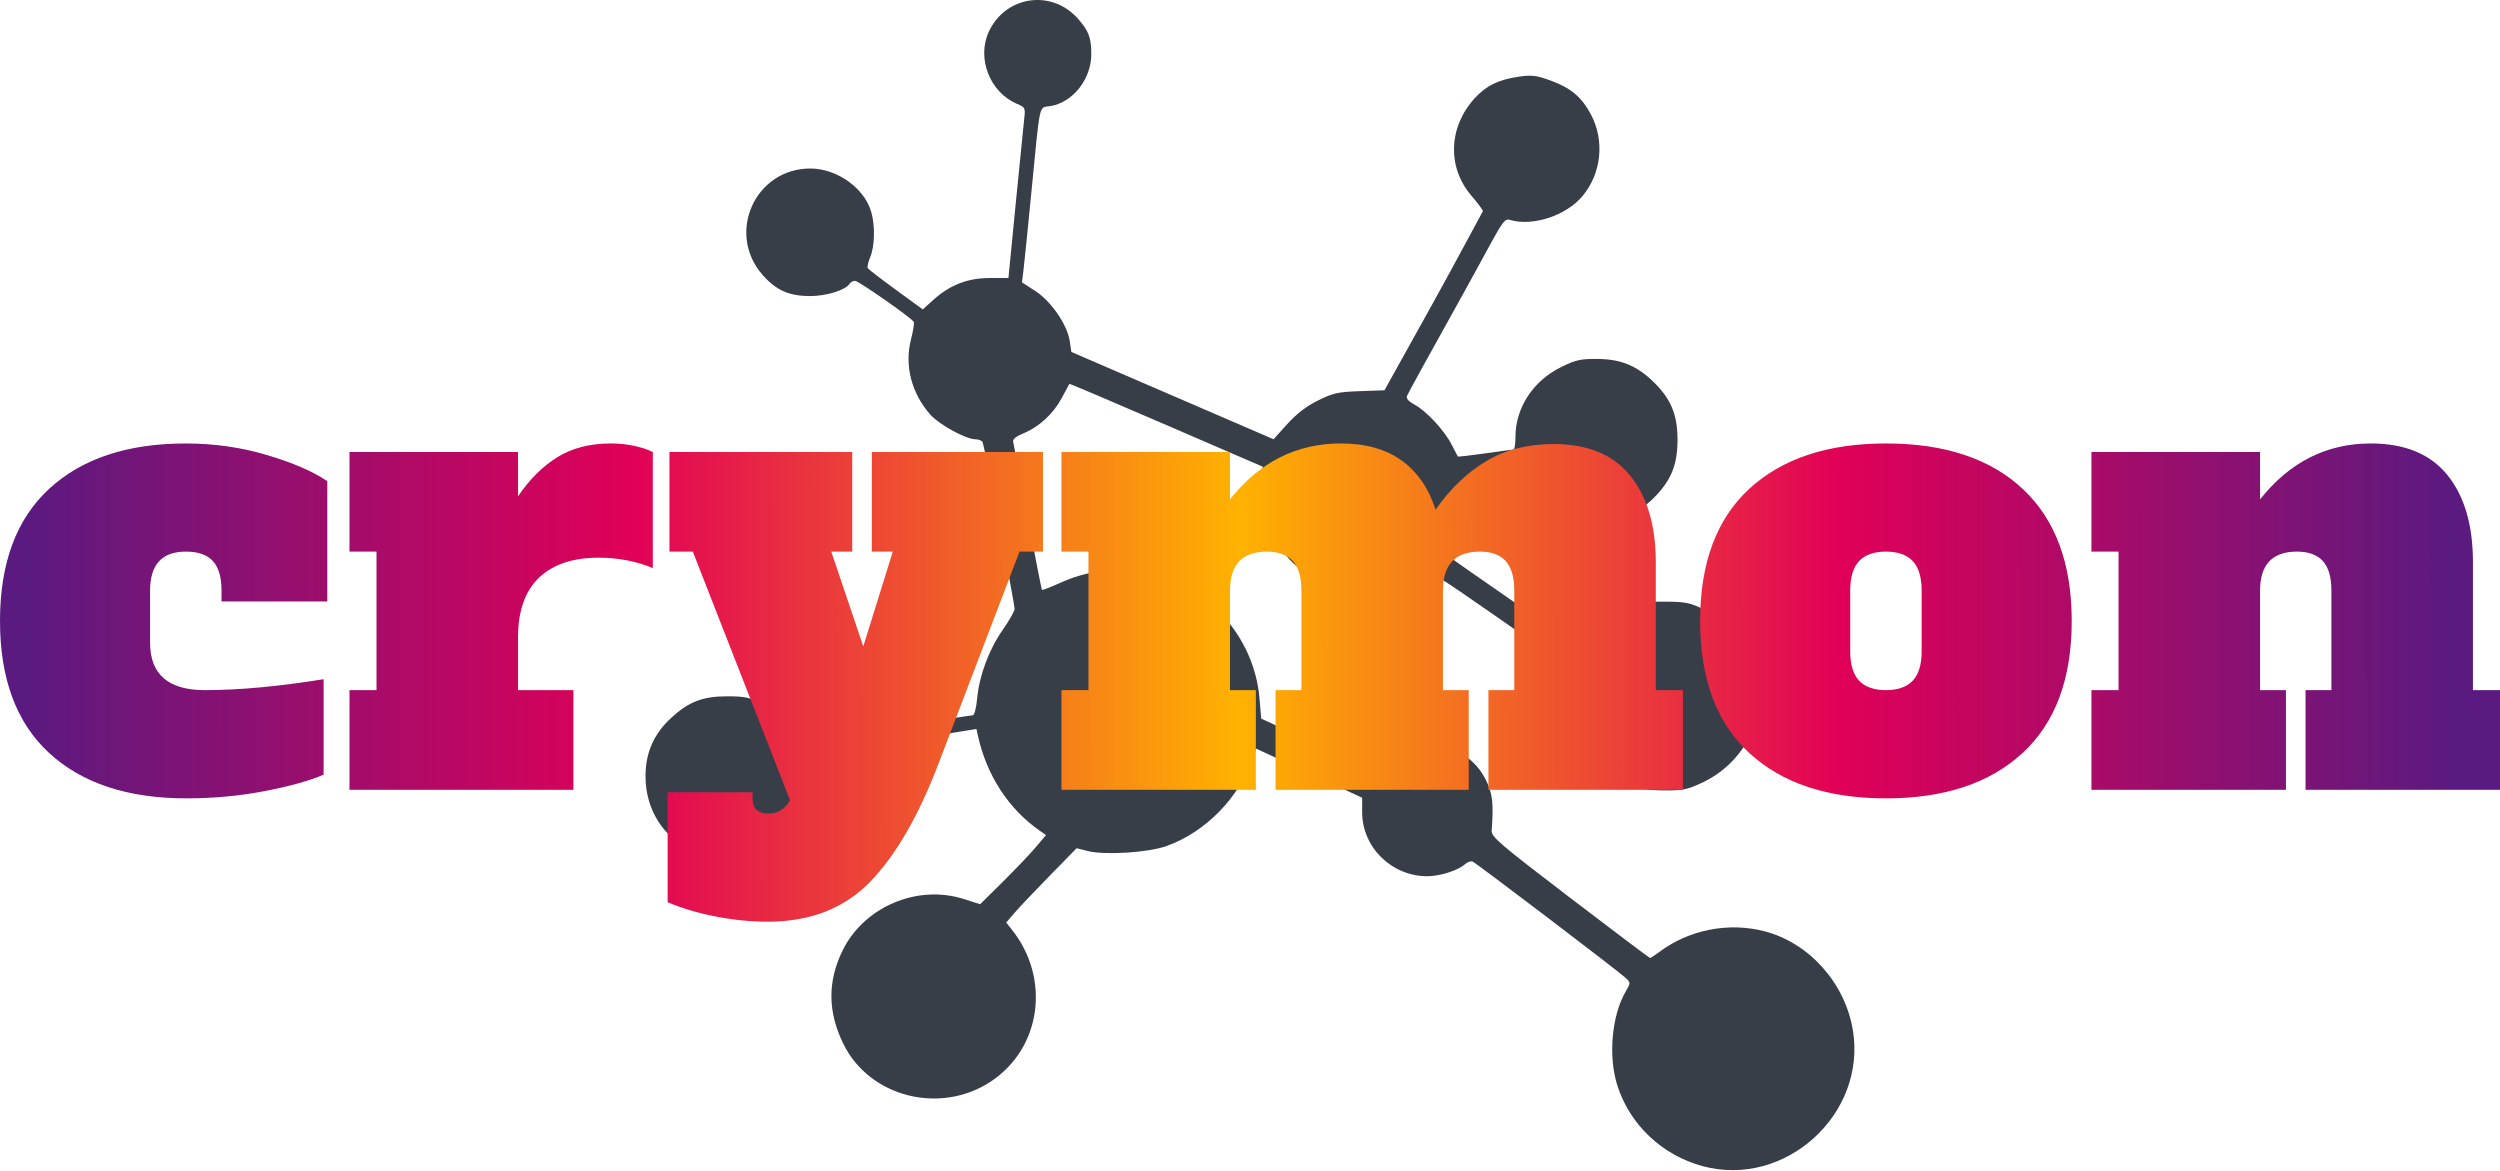
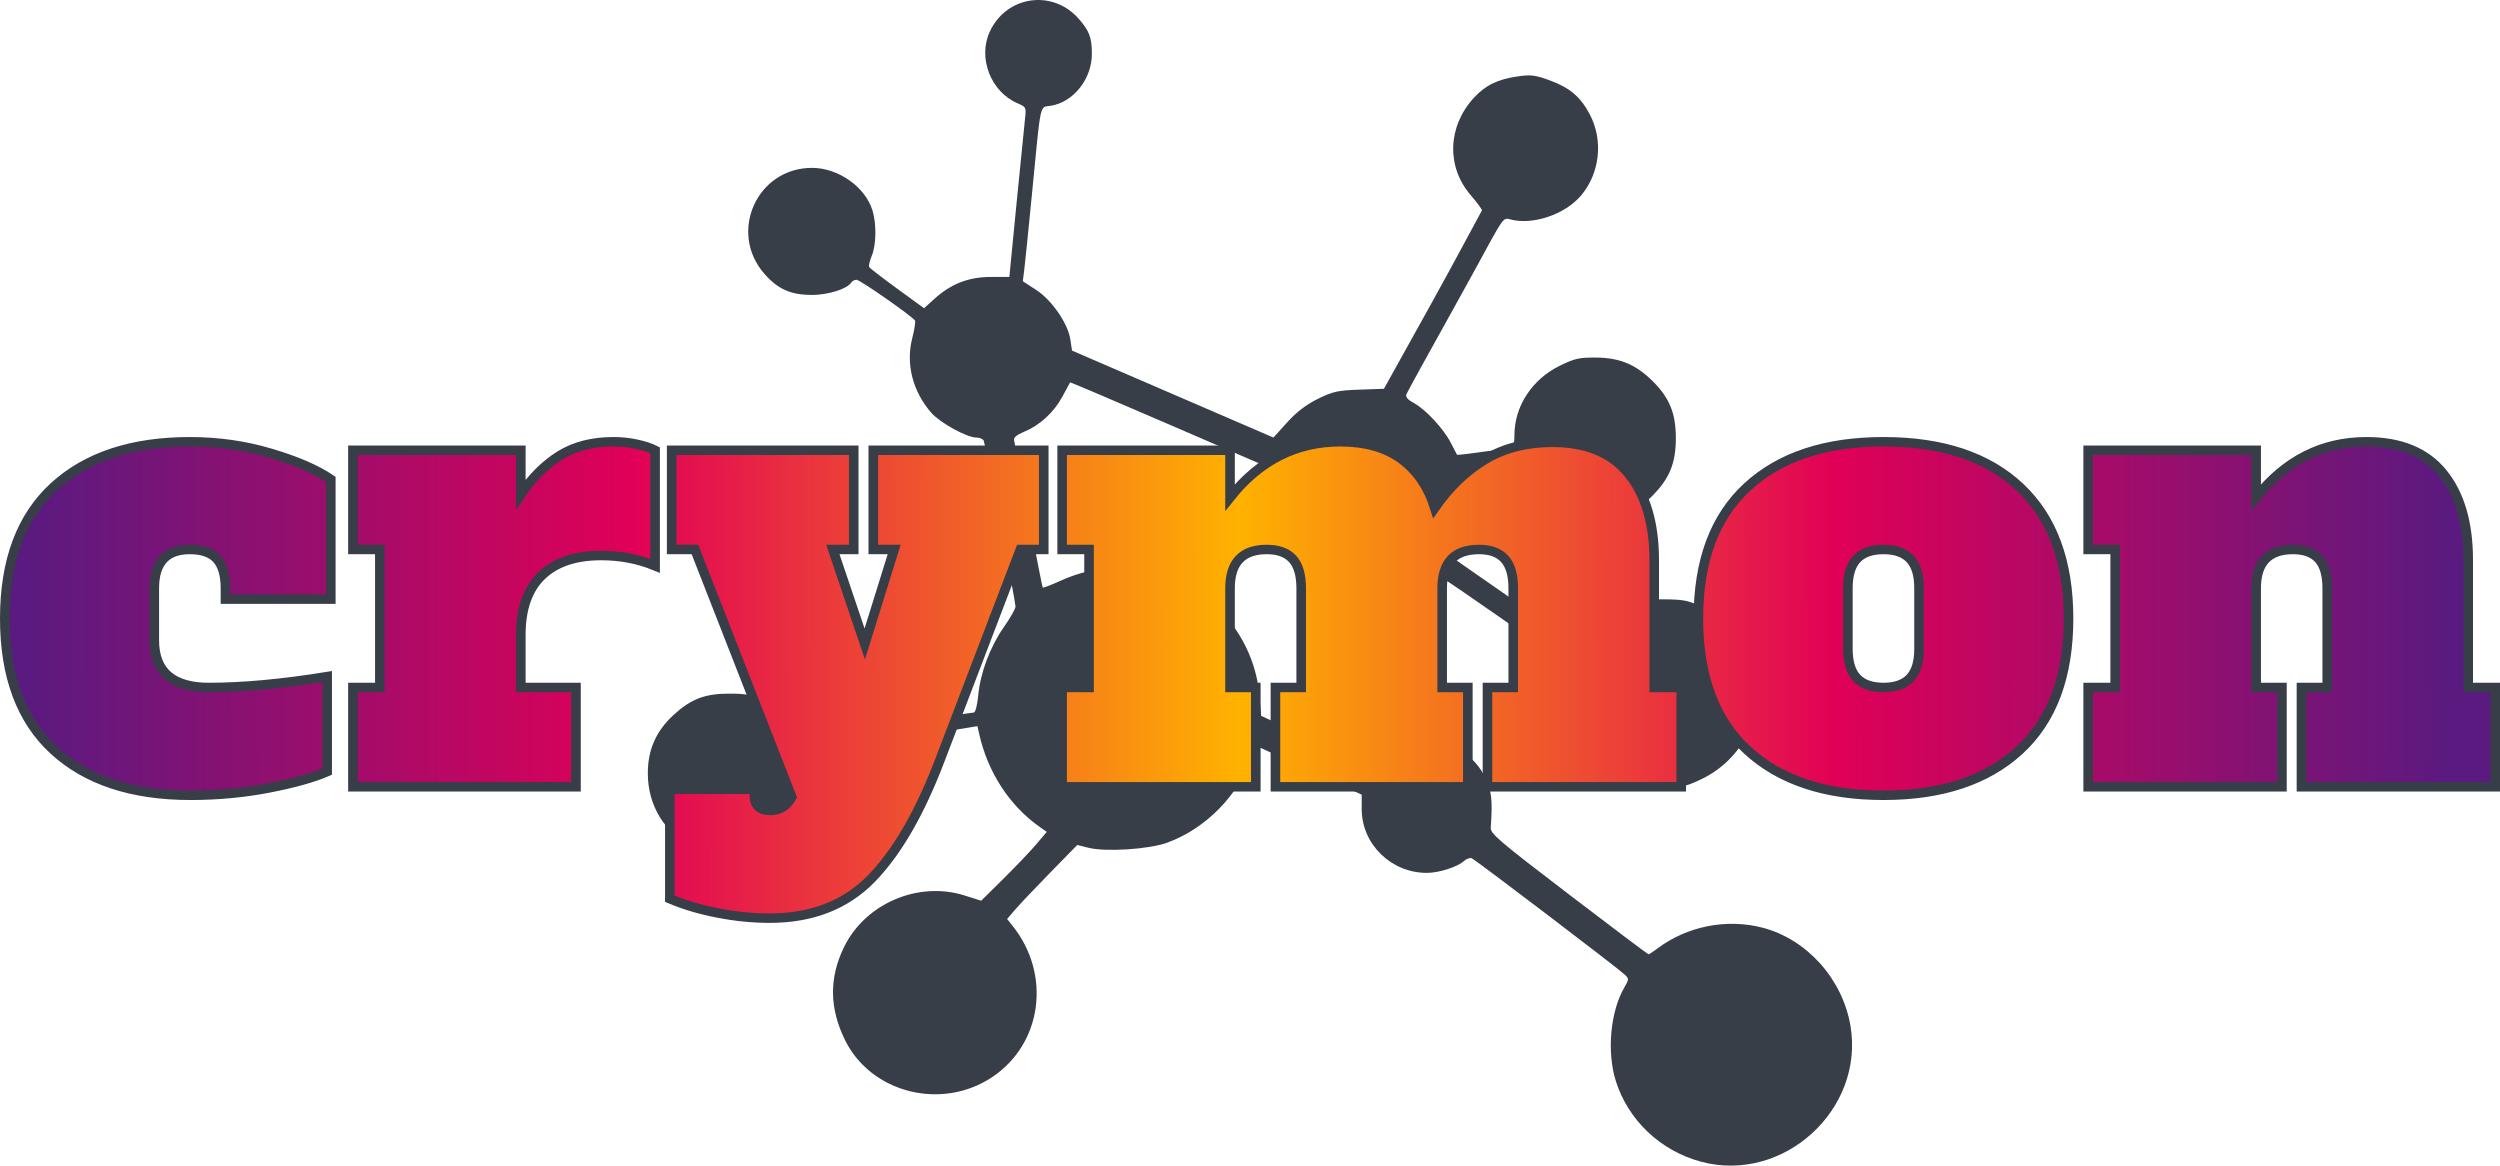
- <svg xmlns="http://www.w3.org/2000/svg" width="256.38" height="120" preserveAspectRatio="xMidYMid" version="1.1" viewBox="61.959 5.6 256.38 120">
+ <svg xmlns="http://www.w3.org/2000/svg" width="257.37" height="120" preserveAspectRatio="xMidYMid" version="1.1" viewBox="61.959 5.6 257.37 120">
  <defs>
    <linearGradient id="linearGradient4-4-0" x1="3.236" x2="256.31" y1="-17.608" y2="-17.781" gradientTransform="translate(46.306,77.81)" gradientUnits="userSpaceOnUse">
      <stop stop-color="#5a1a80" offset="0" />
      <stop stop-color="#e10057" offset=".25" />
      <stop stop-color="#ffb200" offset=".5" />
      <stop stop-color="#e10057" offset=".746" />
      <stop stop-color="#5a1a80" offset="1" />
    </linearGradient>
-     <filter id="editing-jagged-46-1" x="0" y="0" width="1" height="1">
+     <filter id="editing-jagged-46-1" x="-.002" y="-.01" width="1.004" height="1.02">
      <feTurbulence baseFrequency="0" result="turb" seed="1" />
      <feDisplacementMap in="SourceGraphic" in2="turb" />
    </filter>
  </defs>
-   <g transform="matrix(.26205 0 0 .26205 131.04 -33.969)" fill="#373e48">
-     <path d="m402.72 607.37c-15.92-4.288-28.597-16.308-33.44-31.71-3.583-11.394-2.148-27.267 3.314-36.659 1.914-3.291 1.92-3.472 0.173-5.133-2.83-2.691-58.655-45.141-60.098-45.7-0.708-0.274-2.08 0.219-3.05 1.097-2.598 2.351-9.818 4.648-14.611 4.648-14.023 0-25.552-11.306-25.552-25.059v-5.666l-41.489-19.225-1.127 3.254c-5.529 15.969-18.46 29.273-33.884 34.861-7.127 2.582-24.144 3.666-30.889 1.967l-4.352-1.096-10.504 10.732c-5.777 5.902-11.979 12.445-13.782 14.538l-3.278 3.806 2.152 2.694c15.325 19.185 11.615 46.401-8.111 59.494-19.823 13.158-47.495 6.151-57.718-14.616-6.174-12.541-6.289-24.476-0.353-36.609 8.353-17.073 29.183-25.957 47.336-20.19l6.5 2.065 8.822-8.726c4.852-4.799 10.653-10.889 12.891-13.533l4.068-4.807-2.391-1.658c-12.243-8.489-20.876-21.753-24.277-37.298l-0.562-2.57-32.276 5.295c-17.752 2.912-32.614 5.306-33.026 5.32-0.412 0.014-0.75 3.32-0.75 7.347 0 4.073-0.706 9.395-1.592 11.994-2.06 6.045-9.326 14.078-15.8 17.47-4.424 2.318-6.311 2.678-14.108 2.695-7.527 0.016-9.806-0.377-13.923-2.404-11.302-5.562-17.991-16.353-18.029-29.083-0.028-9.285 3.199-16.663 10.046-22.975 6.856-6.32 12.35-8.435 21.905-8.434 6.821 8.6e-4 8.856 0.428 13.804 2.897 5.841 2.914 11.843 8.553 13.894 13.053 0.797 1.75 1.692 2.295 3.204 1.955 3.128-0.704 63.981-10.49 65.232-10.49 0.597 0 1.347-2.894 1.683-6.488 0.847-9.075 4.631-19.228 10.06-26.995 2.543-3.637 4.623-7.306 4.623-8.154 0-1.774-11.772-63.227-12.473-65.113-0.256-0.688-1.532-1.25-2.836-1.25-3.776 0-14.27-5.756-17.778-9.751-7.272-8.282-10.072-19.179-7.504-29.203 0.878-3.426 1.38-6.578 1.115-7.005-1.03-1.667-21.611-16.041-22.968-16.041-0.792 0-1.747 0.497-2.122 1.104-1.542 2.495-9.04 4.852-15.436 4.852-8.252 0-13.33-2.252-18.613-8.253-14.343-16.294-3.029-41.623 18.613-41.671 10.368-0.023 21.05 7.517 23.839 16.827 1.604 5.355 1.452 13.509-0.333 17.78-0.821 1.966-1.267 3.94-0.991 4.387 0.276 0.447 5.237 4.263 11.025 8.481l10.523 7.669 4.098-3.702c6.513-5.884 13.46-8.584 22.088-8.584h7.328l2.805-28.694c1.543-15.782 3.047-30.801 3.342-33.376 0.523-4.558 0.448-4.72-2.844-6.117-10.585-4.495-15.783-17.838-10.985-28.201 6.536-14.118 24.665-16.737 34.93-5.046 4.184 4.766 5.174 7.406 5.174 13.795 0 9.839-7.218 18.962-16.128 20.387-4.482 0.717-3.798-2.469-7.38 34.363-1.364 14.025-2.736 27.543-3.051 30.04l-0.571 4.54 5.182 3.358c6.221 4.031 12.544 13.19 13.498 19.551l0.65 4.331 79.126 34.161 5.386-5.952c3.706-4.096 7.467-6.977 12.06-9.24 5.885-2.9 7.814-3.329 16.318-3.628l9.645-0.34 18.383-33.072c10.11-18.19 19.864-36.679 20.11-36.983 0.246-0.303-2.393-3.678-4.5-6.136-9.505-11.086-8.971-26.854 1.287-38.062 4.579-5.003 9.344-7.327 17.418-8.496 4.977-0.721 6.832-0.481 12.554 1.623 7.812 2.872 12.073 6.524 15.676 13.436 5.285 10.139 3.934 22.84-3.366 31.624-6.381 7.679-19.473 12.029-28.33 9.415-3.062-0.904-2.934 1.128-21.304 34.078-10.195 18.288-18.798 33.931-19.116 34.764-0.391 1.022 0.57 2.133 2.958 3.419 4.642 2.5 11.746 10.166 14.525 15.675 1.219 2.416 2.31 4.504 2.425 4.641 0.115 0.137 4.897-0.417 10.627-1.232 5.73-0.814 10.755-1.489 11.168-1.499 0.412-0.01 0.75-2.264 0.75-5.008 0-11.282 6.912-21.874 17.758-27.211 5.84-2.874 7.676-3.293 14.224-3.244 9.341 0.069 15.59 2.643 22.213 9.149 6.765 6.645 9.279 12.858 9.222 22.795-0.055 9.717-2.55 15.689-9.444 22.607-14.357 14.406-40.836 10.546-50.047-7.296-1.722-3.336-2.216-3.641-5.165-3.188-1.794 0.276-6.861 1.048-11.261 1.717-7.012 1.065-7.975 1.459-7.795 3.188 0.471 4.537-1.982 15.078-4.816 20.693-1.673 3.314-2.67 6.362-2.215 6.774 0.94 0.85 49.152 34.251 51.089 35.394 0.814 0.48 3.062-1.224 6.328-4.798 3.337-3.651 7.336-6.66 11.72-8.817 6.13-3.016 7.404-3.271 16.172-3.238 8.413 0.032 10.211 0.372 15.496 2.931 7.593 3.676 14.326 10.397 18.082 18.046 2.658 5.413 2.94 6.946 2.939 15.987-1.9e-4 8.933-0.3 10.61-2.807 15.717-3.869 7.881-10.402 14.279-18.468 18.087-5.967 2.817-7.683 3.168-15.225 3.112-11.888-0.087-18.567-2.807-26.588-10.828-4.447-4.447-6.703-7.704-8.37-12.088-2.248-5.908-3.136-15.465-2.042-21.976 0.488-2.902-0.189-3.455-27.395-22.4-25.662-17.869-28.064-19.319-30-18.108-18.172 11.359-38.502 9.424-51.941-4.944-7.594-8.119-10.124-14.579-10.36-26.453l-0.196-9.881-37.764-16.326c-20.77-8.979-37.826-16.233-37.901-16.119-0.075 0.114-1.429 2.618-3.008 5.565-3.329 6.212-8.845 11.288-15.045 13.844-2.906 1.198-4.229 2.298-3.963 3.298 0.219 0.825 2.774 14.1 5.678 29.5s5.413 28.182 5.575 28.404c0.162 0.222 3.338-0.984 7.057-2.679 20.629-9.405 44.117-5.647 60.657 9.706 10.049 9.328 16.307 22.056 17.439 35.473l0.667 7.903 43.984 20.365 2.874-2.874c12.22-12.22 33.138-9.028 40.921 6.244 2.763 5.421 3.214 9.18 2.416 20.13-0.175 2.396 2.978 5.094 30.672 26.25 16.977 12.969 31.069 23.58 31.317 23.58 0.248 0 1.883-1.074 3.634-2.386 11.602-8.695 27.111-11.738 41.168-8.076 17.43 4.54 31.431 20.174 34.532 38.561 5.561 32.966-26.467 62.054-58.752 53.36z" fill="#373e48" />
+   <g transform="translate(.49282 .00014025)">
+     <g transform="matrix(.26205 0 0 .26205 131.04 -33.969)" fill="#373e48">
+       <path d="m402.72 607.37c-15.92-4.288-28.597-16.308-33.44-31.71-3.583-11.394-2.148-27.267 3.314-36.659 1.914-3.291 1.92-3.472 0.173-5.133-2.83-2.691-58.655-45.141-60.098-45.7-0.708-0.274-2.08 0.219-3.05 1.097-2.598 2.351-9.818 4.648-14.611 4.648-14.023 0-25.552-11.306-25.552-25.059v-5.666l-41.489-19.225-1.127 3.254c-5.529 15.969-18.46 29.273-33.884 34.861-7.127 2.582-24.144 3.666-30.889 1.967l-4.352-1.096-10.504 10.732c-5.777 5.902-11.979 12.445-13.782 14.538l-3.278 3.806 2.152 2.694c15.325 19.185 11.615 46.401-8.111 59.494-19.823 13.158-47.495 6.151-57.718-14.616-6.174-12.541-6.289-24.476-0.353-36.609 8.353-17.073 29.183-25.957 47.336-20.19l6.5 2.065 8.822-8.726c4.852-4.799 10.653-10.889 12.891-13.533l4.068-4.807-2.391-1.658c-12.243-8.489-20.876-21.753-24.277-37.298l-0.562-2.57-32.276 5.295c-17.752 2.912-32.614 5.306-33.026 5.32-0.412 0.014-0.75 3.32-0.75 7.347 0 4.073-0.706 9.395-1.592 11.994-2.06 6.045-9.326 14.078-15.8 17.47-4.424 2.318-6.311 2.678-14.108 2.695-7.527 0.016-9.806-0.377-13.923-2.404-11.302-5.562-17.991-16.353-18.029-29.083-0.028-9.285 3.199-16.663 10.046-22.975 6.856-6.32 12.35-8.435 21.905-8.434 6.821 8.6e-4 8.856 0.428 13.804 2.897 5.841 2.914 11.843 8.553 13.894 13.053 0.797 1.75 1.692 2.295 3.204 1.955 3.128-0.704 63.981-10.49 65.232-10.49 0.597 0 1.347-2.894 1.683-6.488 0.847-9.075 4.631-19.228 10.06-26.995 2.543-3.637 4.623-7.306 4.623-8.154 0-1.774-11.772-63.227-12.473-65.113-0.256-0.688-1.532-1.25-2.836-1.25-3.776 0-14.27-5.756-17.778-9.751-7.272-8.282-10.072-19.179-7.504-29.203 0.878-3.426 1.38-6.578 1.115-7.005-1.03-1.667-21.611-16.041-22.968-16.041-0.792 0-1.747 0.497-2.122 1.104-1.542 2.495-9.04 4.852-15.436 4.852-8.252 0-13.33-2.252-18.613-8.253-14.343-16.294-3.029-41.623 18.613-41.671 10.368-0.023 21.05 7.517 23.839 16.827 1.604 5.355 1.452 13.509-0.333 17.78-0.821 1.966-1.267 3.94-0.991 4.387 0.276 0.447 5.237 4.263 11.025 8.481l10.523 7.669 4.098-3.702c6.513-5.884 13.46-8.584 22.088-8.584h7.328l2.805-28.694c1.543-15.782 3.047-30.801 3.342-33.376 0.523-4.558 0.448-4.72-2.844-6.117-10.585-4.495-15.783-17.838-10.985-28.201 6.536-14.118 24.665-16.737 34.93-5.046 4.184 4.766 5.174 7.406 5.174 13.795 0 9.839-7.218 18.962-16.128 20.387-4.482 0.717-3.798-2.469-7.38 34.363-1.364 14.025-2.736 27.543-3.051 30.04l-0.571 4.54 5.182 3.358c6.221 4.031 12.544 13.19 13.498 19.551l0.65 4.331 79.126 34.161 5.386-5.952c3.706-4.096 7.467-6.977 12.06-9.24 5.885-2.9 7.814-3.329 16.318-3.628l9.645-0.34 18.383-33.072c10.11-18.19 19.864-36.679 20.11-36.983 0.246-0.303-2.393-3.678-4.5-6.136-9.505-11.086-8.971-26.854 1.287-38.062 4.579-5.003 9.344-7.327 17.418-8.496 4.977-0.721 6.832-0.481 12.554 1.623 7.812 2.872 12.073 6.524 15.676 13.436 5.285 10.139 3.934 22.84-3.366 31.624-6.381 7.679-19.473 12.029-28.33 9.415-3.062-0.904-2.934 1.128-21.304 34.078-10.195 18.288-18.798 33.931-19.116 34.764-0.391 1.022 0.57 2.133 2.958 3.419 4.642 2.5 11.746 10.166 14.525 15.675 1.219 2.416 2.31 4.504 2.425 4.641 0.115 0.137 4.897-0.417 10.627-1.232 5.73-0.814 10.755-1.489 11.168-1.499 0.412-0.01 0.75-2.264 0.75-5.008 0-11.282 6.912-21.874 17.758-27.211 5.84-2.874 7.676-3.293 14.224-3.244 9.341 0.069 15.59 2.643 22.213 9.149 6.765 6.645 9.279 12.858 9.222 22.795-0.055 9.717-2.55 15.689-9.444 22.607-14.357 14.406-40.836 10.546-50.047-7.296-1.722-3.336-2.216-3.641-5.165-3.188-1.794 0.276-6.861 1.048-11.261 1.717-7.012 1.065-7.975 1.459-7.795 3.188 0.471 4.537-1.982 15.078-4.816 20.693-1.673 3.314-2.67 6.362-2.215 6.774 0.94 0.85 49.152 34.251 51.089 35.394 0.814 0.48 3.062-1.224 6.328-4.798 3.337-3.651 7.336-6.66 11.72-8.817 6.13-3.016 7.404-3.271 16.172-3.238 8.413 0.032 10.211 0.372 15.496 2.931 7.593 3.676 14.326 10.397 18.082 18.046 2.658 5.413 2.94 6.946 2.939 15.987-1.9e-4 8.933-0.3 10.61-2.807 15.717-3.869 7.881-10.402 14.279-18.468 18.087-5.967 2.817-7.683 3.168-15.225 3.112-11.888-0.087-18.567-2.807-26.588-10.828-4.447-4.447-6.703-7.704-8.37-12.088-2.248-5.908-3.136-15.465-2.042-21.976 0.488-2.902-0.189-3.455-27.395-22.4-25.662-17.869-28.064-19.319-30-18.108-18.172 11.359-38.502 9.424-51.941-4.944-7.594-8.119-10.124-14.579-10.36-26.453l-0.196-9.881-37.764-16.326c-20.77-8.979-37.826-16.233-37.901-16.119-0.075 0.114-1.429 2.618-3.008 5.565-3.329 6.212-8.845 11.288-15.045 13.844-2.906 1.198-4.229 2.298-3.963 3.298 0.219 0.825 2.774 14.1 5.678 29.5s5.413 28.182 5.575 28.404c0.162 0.222 3.338-0.984 7.057-2.679 20.629-9.405 44.117-5.647 60.657 9.706 10.049 9.328 16.307 22.056 17.439 35.473l0.667 7.903 43.984 20.365 2.874-2.874c12.22-12.22 33.138-9.028 40.921 6.244 2.763 5.421 3.214 9.18 2.416 20.13-0.175 2.396 2.978 5.094 30.672 26.25 16.977 12.969 31.069 23.58 31.317 23.58 0.248 0 1.883-1.074 3.634-2.386 11.602-8.695 27.111-11.738 41.168-8.076 17.43 4.54 31.431 20.174 34.532 38.561 5.561 32.966-26.467 62.054-58.752 53.36z" fill="#373e48" />
+     </g>
+     <path transform="matrix(.98598 0 0 .97366 15.415 10.837)" d="m66.596 78.71q-9.15 0-14.27-4.77t-5.12-13.92 5.12-13.92 14.2-4.77q4.42 0 8.45 1.22 4.03 1.21 6.27 2.75v12.67h-11v-1.15q0-2.11-0.9-3.11-0.9-0.99-2.82-0.99-3.71 0-3.71 4.1v5.5q0 4.99 5.7 4.99 5.31 0 12.35-1.15v10.05q-2.18 0.96-6.11 1.73-3.94 0.77-8.16 0.77zm44.16-37.38q1.28 0 2.43 0.26 1.15 0.25 1.92 0.64v12.22q-2.62-1.09-5.63-1.09-4.03 0-6.21 2.11-2.18 2.12-2.18 6.28v5.56h5.76v10.5h-23.29v-10.5h2.81v-14.59h-2.81v-10.49h17.53v4.67q1.8-2.69 4.1-4.13t5.57-1.44zm27.13 0.9h17.8v10.49h-2.44l-8.38 22.21q-3.14 8.38-7.17 12.58-4.03 4.19-10.62 4.19-2.69 0-5.44-0.55-2.75-0.54-4.99-1.5v-11.58h8.83v0.64q0 1.6 1.66 1.6 1.47 0 2.24-1.41l-10.11-26.18h-2.43v-10.49h19.01v10.49h-2.18l3.33 9.99 3.07-9.99h-2.18zm81.54 25.08h2.82v10.5h-20.23v-10.5h2.69v-10.49q0-2.11-0.9-3.11-0.89-0.99-2.68-0.99-3.84 0-3.84 4.1v10.49h2.68v10.5h-20.09v-10.5h2.69v-10.49q0-2.11-0.9-3.11-0.9-0.99-2.69-0.99-3.84 0-3.84 4.1v10.49h2.69v10.5h-20.22v-10.5h2.81v-14.59h-2.81v-10.49h17.53v4.99q4.61-5.89 11.52-5.89 3.91 0 6.37 1.82 2.46 1.83 3.49 5.16 2.3-3.33 5.28-5.12 2.97-1.8 7.01-1.8 5.31 0 7.96 3.33 2.66 3.33 2.66 9.15zm23.94 11.4q-9.09 0-14.21-4.77t-5.12-13.92 5.12-13.92 14.21-4.77q9.21 0 14.27 4.83 5.05 4.83 5.05 13.86 0 9.15-5.12 13.92t-14.2 4.77zm0-11.4q1.85 0 2.78-0.99t0.93-3.1v-6.4q0-2.11-0.93-3.11-0.93-0.99-2.78-0.99-1.86 0-2.79 0.99-0.93 1-0.93 3.11v6.4q0 2.11 0.93 3.1t2.79 0.99zm61.05 0h2.82v10.5h-20.23v-10.5h2.69v-10.49q0-2.11-0.89-3.11-0.9-0.99-2.69-0.99-3.84 0-3.84 4.1v10.49h2.69v10.5h-20.23v-10.5h2.82v-14.59h-2.82v-10.49h17.54v4.99q4.61-5.89 11.52-5.89 5.31 0 7.97 3.33 2.65 3.33 2.65 9.15z" fill="url(#linearGradient4-4-0)" filter="url(#editing-jagged-46-1)" stroke="#373e48" />
  </g>
-   <path transform="matrix(.98598 0 0 .97366 15.415 10.837)" d="m66.596 78.71q-9.15 0-14.27-4.77t-5.12-13.92 5.12-13.92 14.2-4.77q4.42 0 8.45 1.22 4.03 1.21 6.27 2.75v12.67h-11v-1.15q0-2.11-0.9-3.11-0.9-0.99-2.82-0.99-3.71 0-3.71 4.1v5.5q0 4.99 5.7 4.99 5.31 0 12.35-1.15v10.05q-2.18 0.96-6.11 1.73-3.94 0.77-8.16 0.77zm44.16-37.38q1.28 0 2.43 0.26 1.15 0.25 1.92 0.64v12.22q-2.62-1.09-5.63-1.09-4.03 0-6.21 2.11-2.18 2.12-2.18 6.28v5.56h5.76v10.5h-23.29v-10.5h2.81v-14.59h-2.81v-10.49h17.53v4.67q1.8-2.69 4.1-4.13t5.57-1.44zm27.13 0.9h17.8v10.49h-2.44l-8.38 22.21q-3.14 8.38-7.17 12.58-4.03 4.19-10.62 4.19-2.69 0-5.44-0.55-2.75-0.54-4.99-1.5v-11.58h8.83v0.64q0 1.6 1.66 1.6 1.47 0 2.24-1.41l-10.11-26.18h-2.43v-10.49h19.01v10.49h-2.18l3.33 9.99 3.07-9.99h-2.18zm81.54 25.08h2.82v10.5h-20.23v-10.5h2.69v-10.49q0-2.11-0.9-3.11-0.89-0.99-2.68-0.99-3.84 0-3.84 4.1v10.49h2.68v10.5h-20.09v-10.5h2.69v-10.49q0-2.11-0.9-3.11-0.9-0.99-2.69-0.99-3.84 0-3.84 4.1v10.49h2.69v10.5h-20.22v-10.5h2.81v-14.59h-2.81v-10.49h17.53v4.99q4.61-5.89 11.52-5.89 3.91 0 6.37 1.82 2.46 1.83 3.49 5.16 2.3-3.33 5.28-5.12 2.97-1.8 7.01-1.8 5.31 0 7.96 3.33 2.66 3.33 2.66 9.15zm23.94 11.4q-9.09 0-14.21-4.77t-5.12-13.92 5.12-13.92 14.21-4.77q9.21 0 14.27 4.83 5.05 4.83 5.05 13.86 0 9.15-5.12 13.92t-14.2 4.77zm0-11.4q1.85 0 2.78-0.99t0.93-3.1v-6.4q0-2.11-0.93-3.11-0.93-0.99-2.78-0.99-1.86 0-2.79 0.99-0.93 1-0.93 3.11v6.4q0 2.11 0.93 3.1t2.79 0.99zm61.05 0h2.82v10.5h-20.23v-10.5h2.69v-10.49q0-2.11-0.89-3.11-0.9-0.99-2.69-0.99-3.84 0-3.84 4.1v10.49h2.69v10.5h-20.23v-10.5h2.82v-14.59h-2.82v-10.49h17.54v4.99q4.61-5.89 11.52-5.89 5.31 0 7.97 3.33 2.65 3.33 2.65 9.15z" fill="url(#linearGradient4-4-0)" filter="url(#editing-jagged-46-1)" />
</svg>
